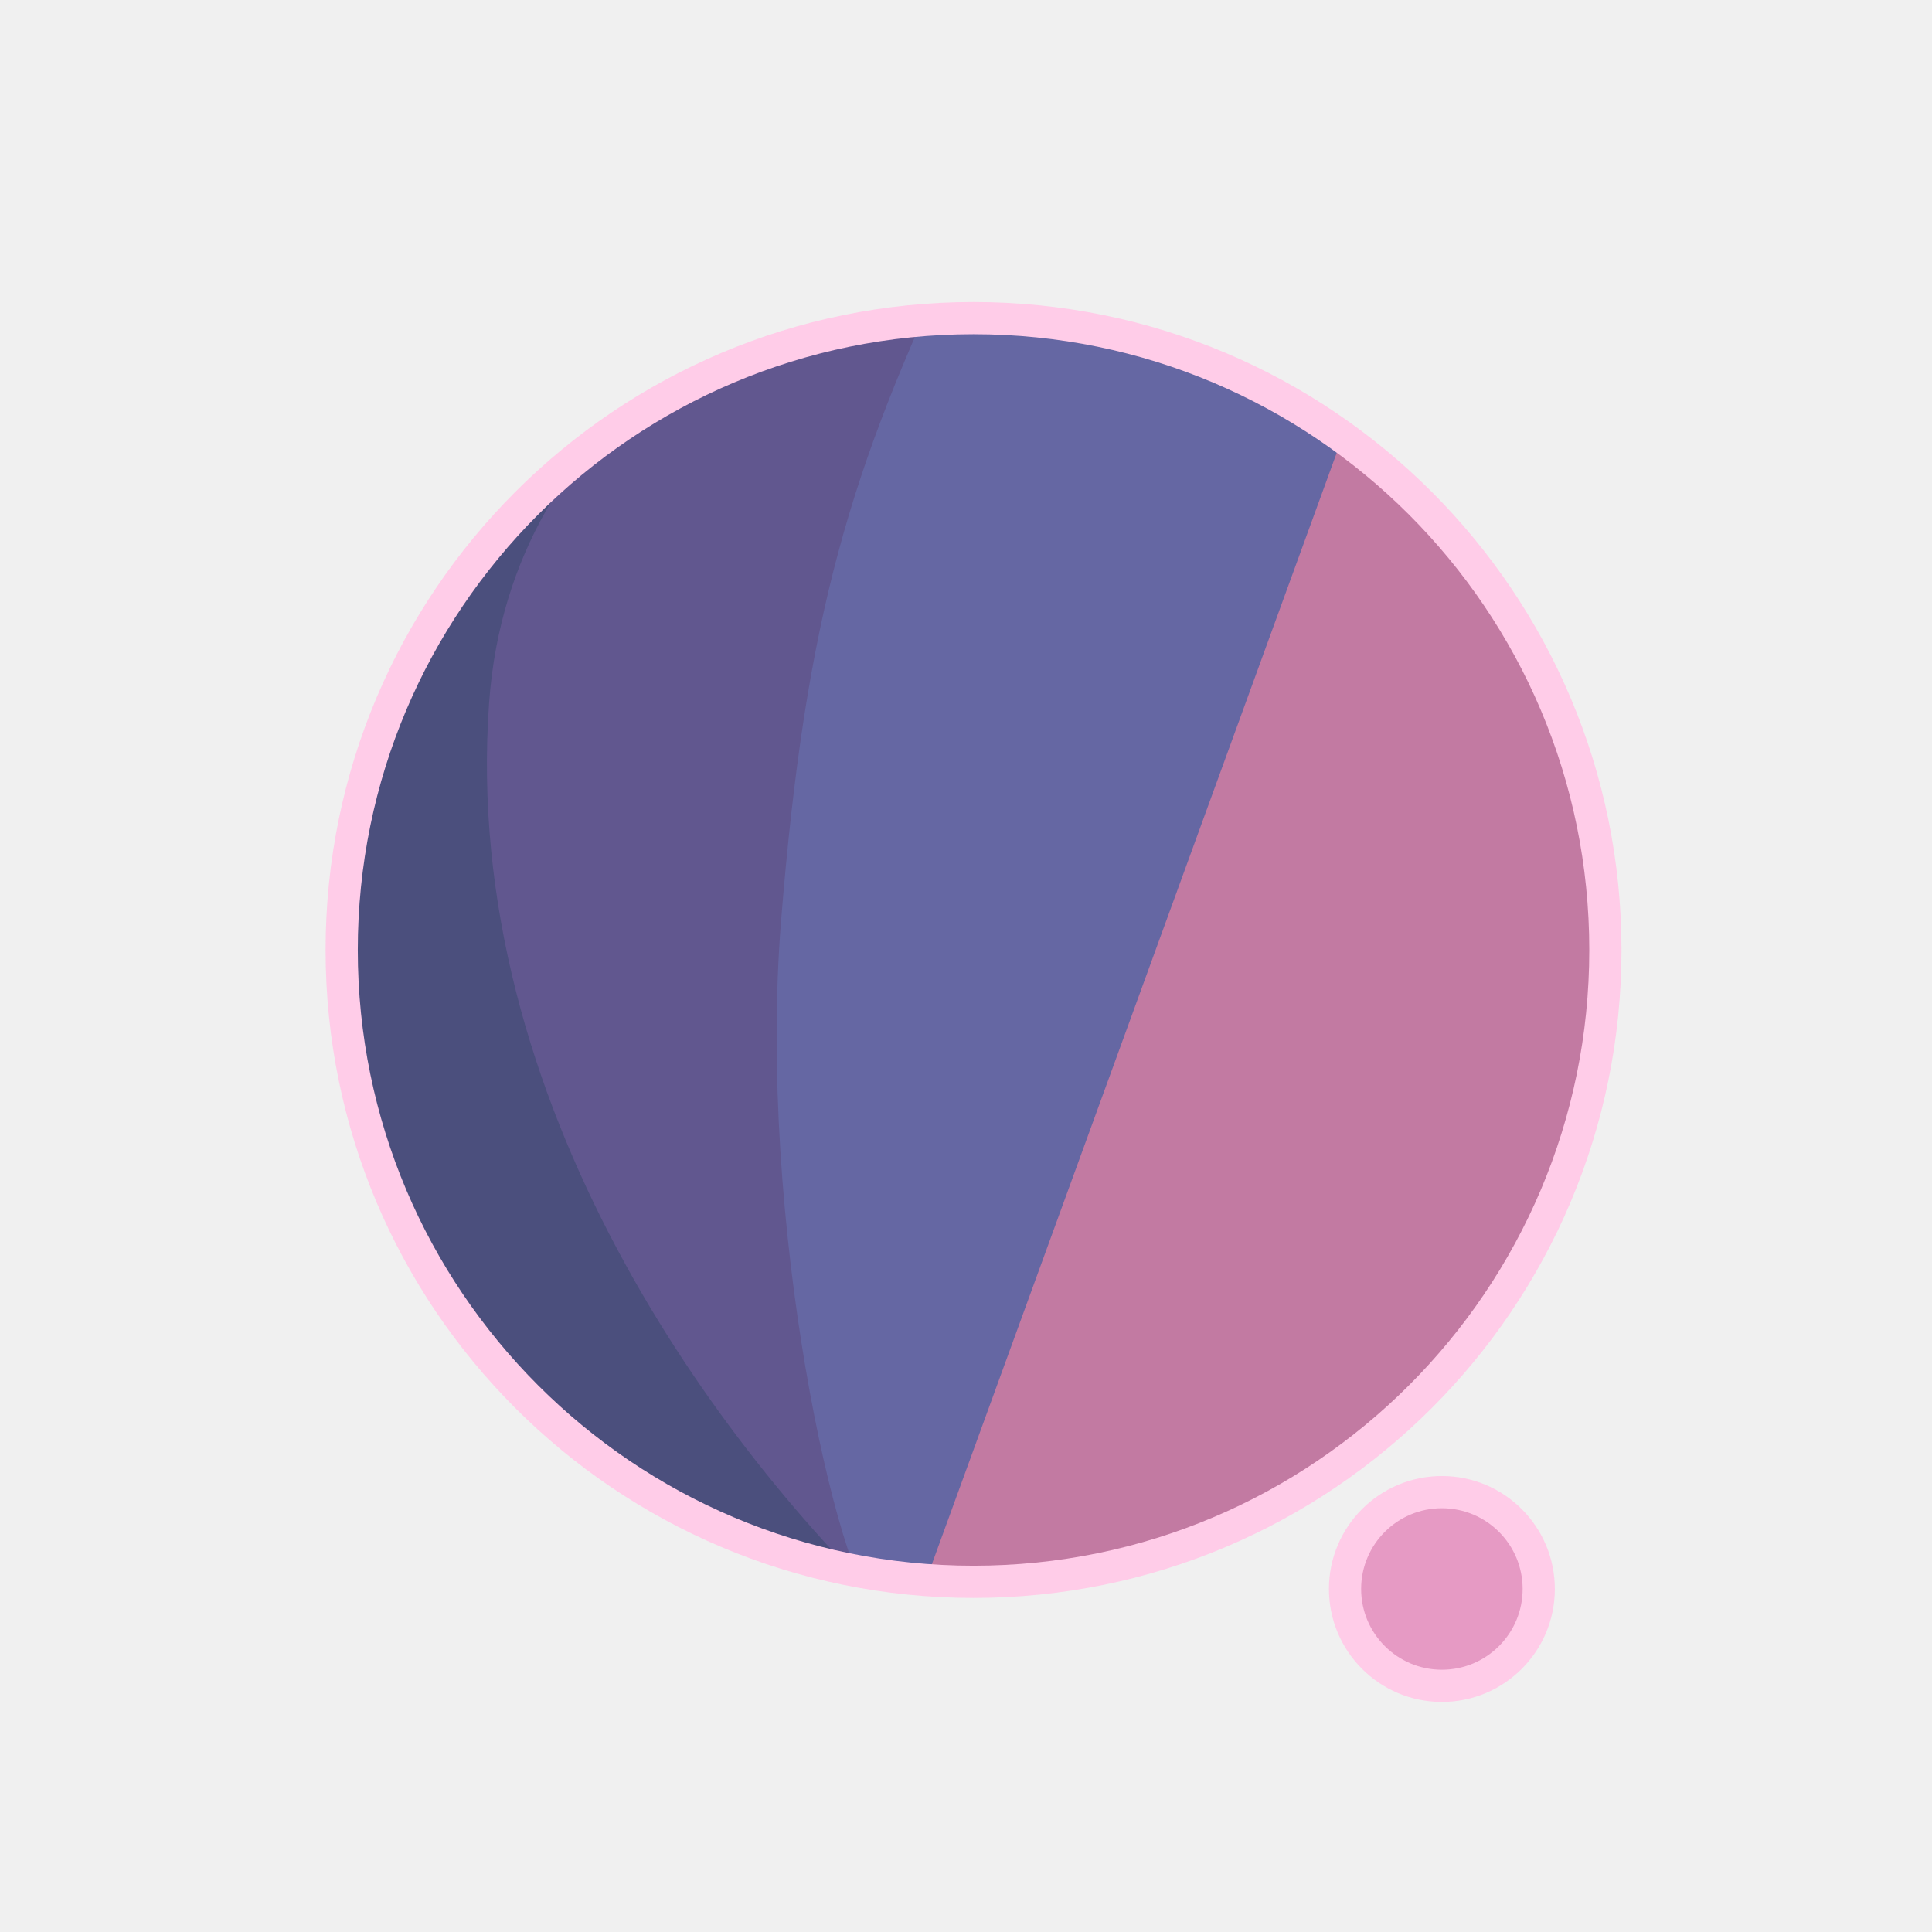
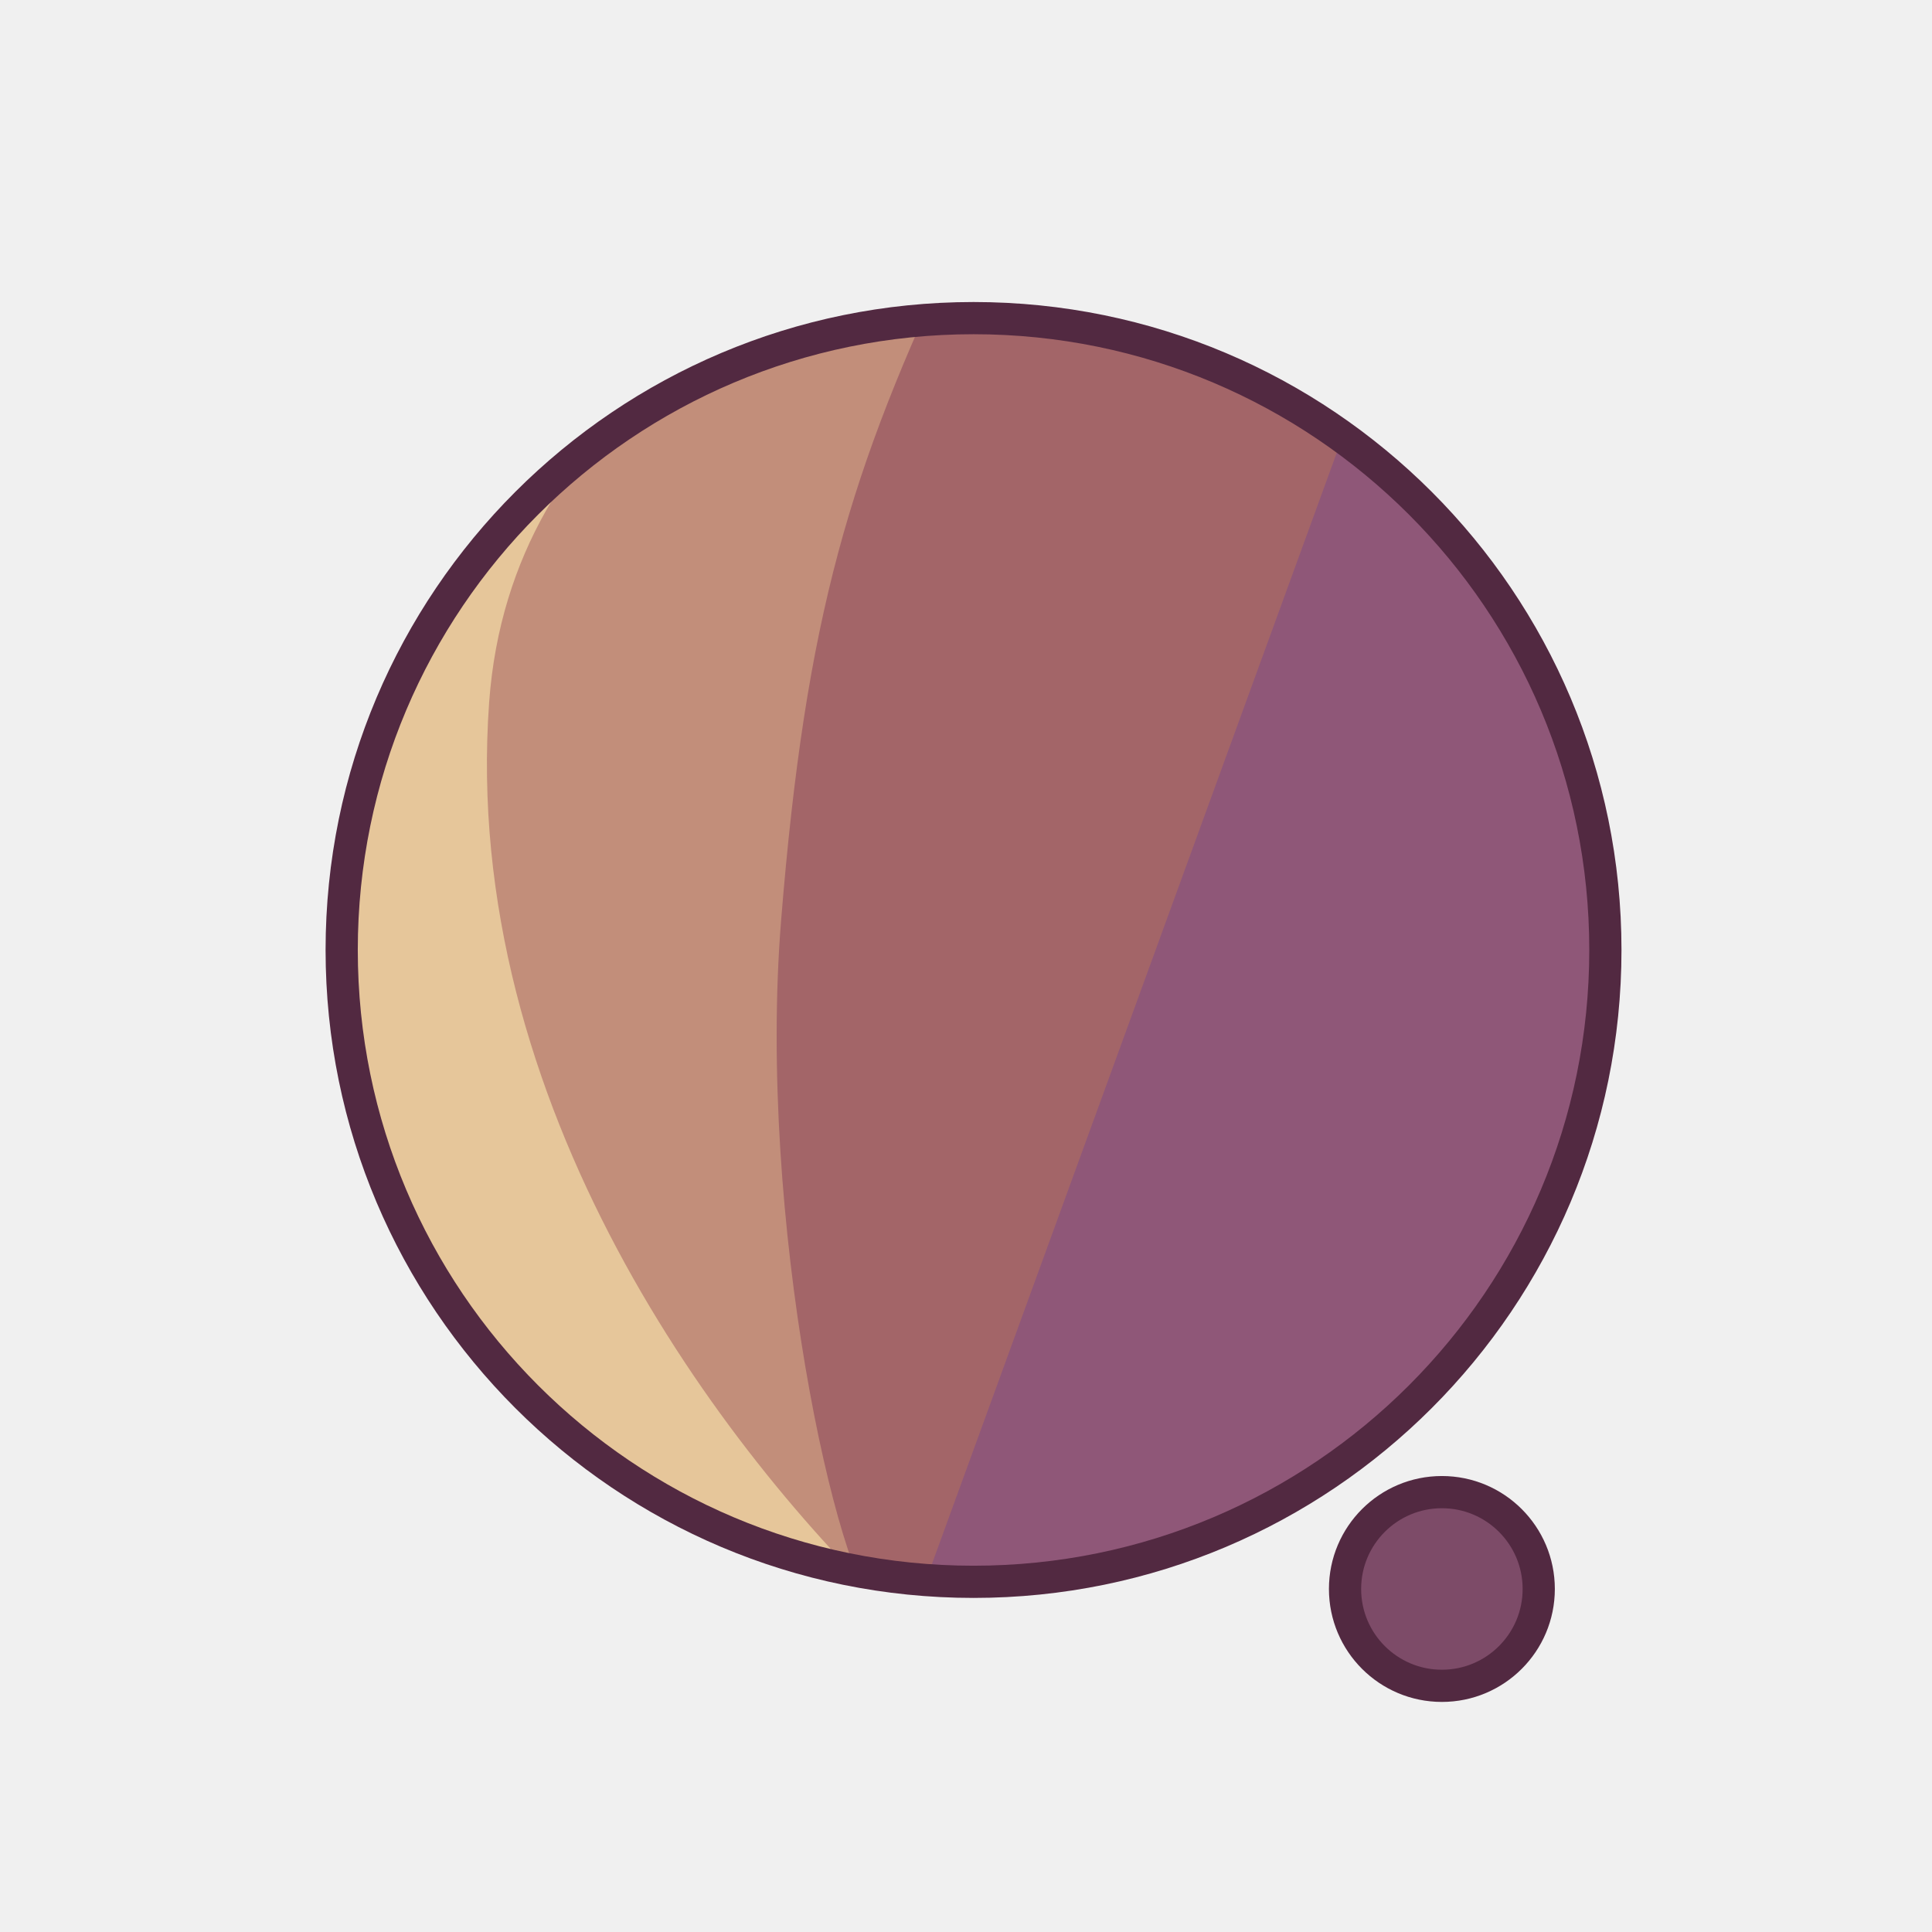
<svg xmlns="http://www.w3.org/2000/svg" width="300" height="300" viewBox="0 0 79.375 79.375" version="1.1" id="svg1">
  <defs id="defs1">
    <filter id="mask-powermask-path-effect5_inverse" style="color-interpolation-filters:sRGB" height="100" width="100" x="-50" y="-50">
      <feColorMatrix id="mask-powermask-path-effect5_primitive1" values="1" type="saturate" result="fbSourceGraphic" />
      <feColorMatrix id="mask-powermask-path-effect5_primitive2" values="-1 0 0 0 1 0 -1 0 0 1 0 0 -1 0 1 0 0 0 1 0 " in="fbSourceGraphic" />
    </filter>
    <clipPath clipPathUnits="userSpaceOnUse" id="clipPath1">
      <circle style="display:inline;fill:#000000;fill-opacity:1;stroke:none;stroke-width:0.214" id="circle3" cx="44.886" cy="38.249" r="22.842" />
    </clipPath>
    <clipPath clipPathUnits="userSpaceOnUse" id="clipPath3">
      <circle style="display:inline;opacity:1;fill:#000000;fill-opacity:1;stroke:none;stroke-width:2.646;stroke-dasharray:none;stroke-opacity:1" id="circle4" cx="39.235" cy="39.029" r="25.959" />
    </clipPath>
    <clipPath clipPathUnits="userSpaceOnUse" id="clipPath4">
      <circle style="display:inline;opacity:1;fill:#000000;fill-opacity:1;stroke:none;stroke-width:0.243" id="circle5" cx="39.997" cy="39.029" r="25.959" />
    </clipPath>
    <clipPath clipPathUnits="userSpaceOnUse" id="clipPath19">
      <g id="g20" style="display:inline">
        <circle style="display:inline;opacity:1;fill:#ffffff;fill-opacity:1;stroke:#000000;stroke-width:1.323;stroke-dasharray:none;stroke-opacity:1" id="circle20" cx="39.997" cy="39.029" r="25.959" />
        <path style="display:inline;fill:#ffffff;fill-opacity:1;stroke:none;stroke-width:1.323;stroke-linecap:round;stroke-linejoin:round;stroke-dasharray:none;stroke-opacity:1" d="M 40.972,71.749 65.107,9.074 51.262,8.513 29.654,71.374 Z" id="path20" />
      </g>
    </clipPath>
  </defs>
  <g id="layer1">
-     <circle style="display:inline;opacity:1;fill:#C27AA2;fill-opacity:1;stroke:none;stroke-width:2.646;stroke-dasharray:none;stroke-opacity:1" id="path1" cx="39.997" cy="39.029" r="25.959" />
-     <circle style="display:inline;opacity:1;fill:#E69AC4;fill-opacity:1;stroke:#FFCCE8;stroke-width:1.323;stroke-linecap:round;stroke-linejoin:round;stroke-dasharray:none;stroke-opacity:1" id="path23" cx="59.239" cy="65.282" r="3.979" />
-     <path style="display:inline;opacity:1;fill:#6567A3;fill-opacity:1;stroke:none;stroke-width:2.646;stroke-linecap:round;stroke-linejoin:round;stroke-dasharray:none;stroke-opacity:1" d="M 14.114,8.183 56.981,12.942 37.387,66.729 7.337,66.366 Z" id="path4" clip-path="url(#clipPath4)" />
-     <path style="display:inline;opacity:1;fill:#61578F;fill-opacity:1;stroke:none;stroke-width:2.646;stroke-linecap:round;stroke-linejoin:round;stroke-dasharray:none;stroke-opacity:1" d="m 38.537,10.093 c -4.366,9.204 -6.195,15.177 -7.208,27.727 -0.992,12.295 2.307,27.137 4.048,28.492 L 8.159,69.099 11.655,10.117 Z" id="path8" clip-path="url(#clipPath3)" transform="translate(0.7619726)" />
-     <path style="display:inline;opacity:1;fill:#4B4F7D;fill-opacity:1;stroke:none;stroke-width:2.646;stroke-linecap:round;stroke-linejoin:round;stroke-dasharray:none;stroke-opacity:1" d="m 42.193,12.318 c -4.211,1.987 -14.039,6.189 -14.818,16.984 -1.049,14.531 8.417,27.086 14.901,33.188 l -22.177,3.33 -0.971,-51.47 z" id="path12" clip-path="url(#clipPath1)" transform="matrix(1.1365,0,0,1.1365,-11.01583,-4.44086)" />
+     <circle style="display:inline;opacity:1;fill:#8F5778;fill-opacity:1;stroke:none;stroke-width:2.646;stroke-dasharray:none;stroke-opacity:1" id="path1" cx="39.997" cy="39.029" r="25.959" />
+     <circle style="display:inline;opacity:1;fill:#7D4B68;fill-opacity:1;stroke:#522941;stroke-width:1.323;stroke-linecap:round;stroke-linejoin:round;stroke-dasharray:none;stroke-opacity:1" id="path23" cx="59.239" cy="65.282" r="3.979" />
+     <path style="display:inline;opacity:1;fill:#A36568;fill-opacity:1;stroke:none;stroke-width:2.646;stroke-linecap:round;stroke-linejoin:round;stroke-dasharray:none;stroke-opacity:1" d="M 14.114,8.183 56.981,12.942 37.387,66.729 7.337,66.366 Z" id="path4" clip-path="url(#clipPath4)" />
+     <path style="display:inline;opacity:1;fill:#C28E7A;fill-opacity:1;stroke:none;stroke-width:2.646;stroke-linecap:round;stroke-linejoin:round;stroke-dasharray:none;stroke-opacity:1" d="m 38.537,10.093 c -4.366,9.204 -6.195,15.177 -7.208,27.727 -0.992,12.295 2.307,27.137 4.048,28.492 L 8.159,69.099 11.655,10.117 Z" id="path8" clip-path="url(#clipPath3)" transform="translate(0.7619726)" />
+     <path style="display:inline;opacity:1;fill:#E6C69A;fill-opacity:1;stroke:none;stroke-width:2.646;stroke-linecap:round;stroke-linejoin:round;stroke-dasharray:none;stroke-opacity:1" d="m 42.193,12.318 c -4.211,1.987 -14.039,6.189 -14.818,16.984 -1.049,14.531 8.417,27.086 14.901,33.188 l -22.177,3.33 -0.971,-51.47 z" id="path12" clip-path="url(#clipPath1)" transform="matrix(1.1365,0,0,1.1365,-11.01583,-4.44086)" />
    <path style="display:inline;fill:none;stroke:#ffffff;stroke-width:5.292;stroke-linecap:round;stroke-linejoin:round;stroke-dasharray:none;stroke-opacity:1" d="M 56.155,14.893 37.161,67.307 c 0.345,-0.826 6.533,-17.661 9.644,-21.104 4.78,-5.292 13.008,-2.765 13.143,4.977 0.044,2.513 -1.431,15.998 -1.431,15.998" id="path2" clip-path="url(#clipPath19)" mask="none" />
-     <circle style="display:inline;opacity:1;fill:none;fill-opacity:0;stroke:#FFCCE8;stroke-width:1.323;stroke-dasharray:none;stroke-opacity:1" id="circle8" cx="39.997" cy="39.029" r="25.959" />
+     <circle style="display:inline;opacity:1;fill:none;fill-opacity:0;stroke:#522941;stroke-width:1.323;stroke-dasharray:none;stroke-opacity:1" id="circle8" cx="39.997" cy="39.029" r="25.959" />
  </g>
</svg>
